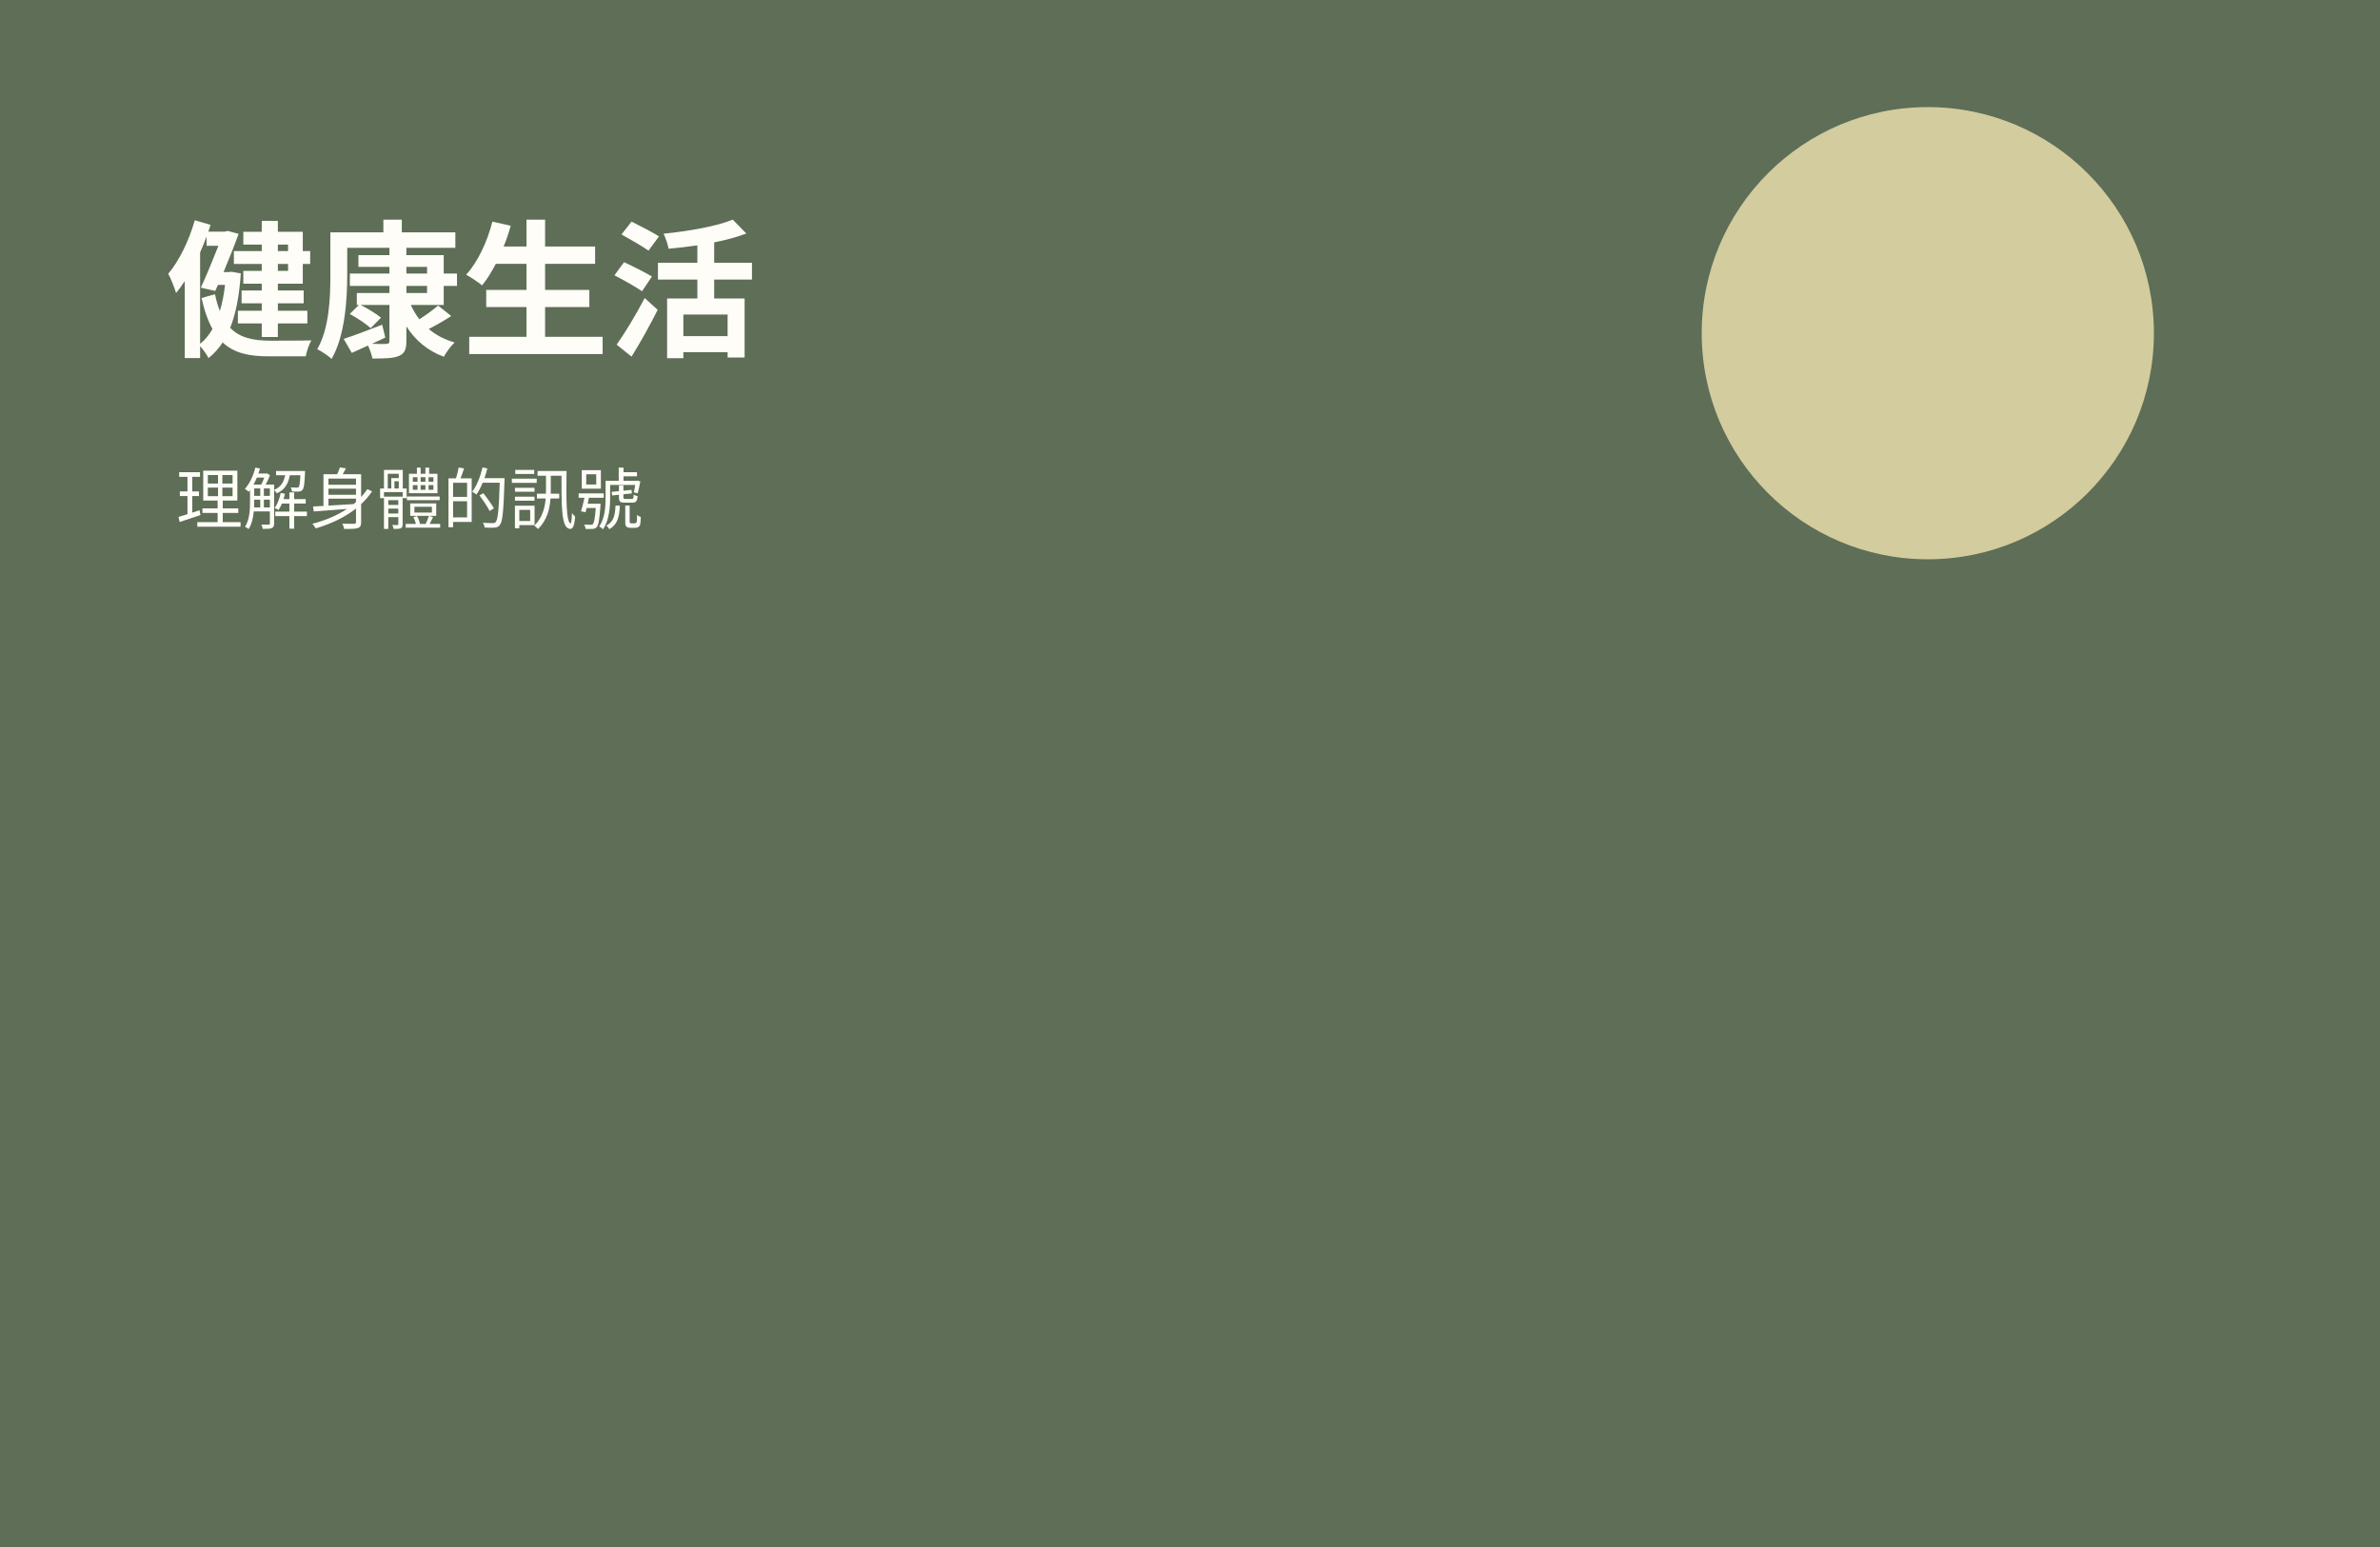
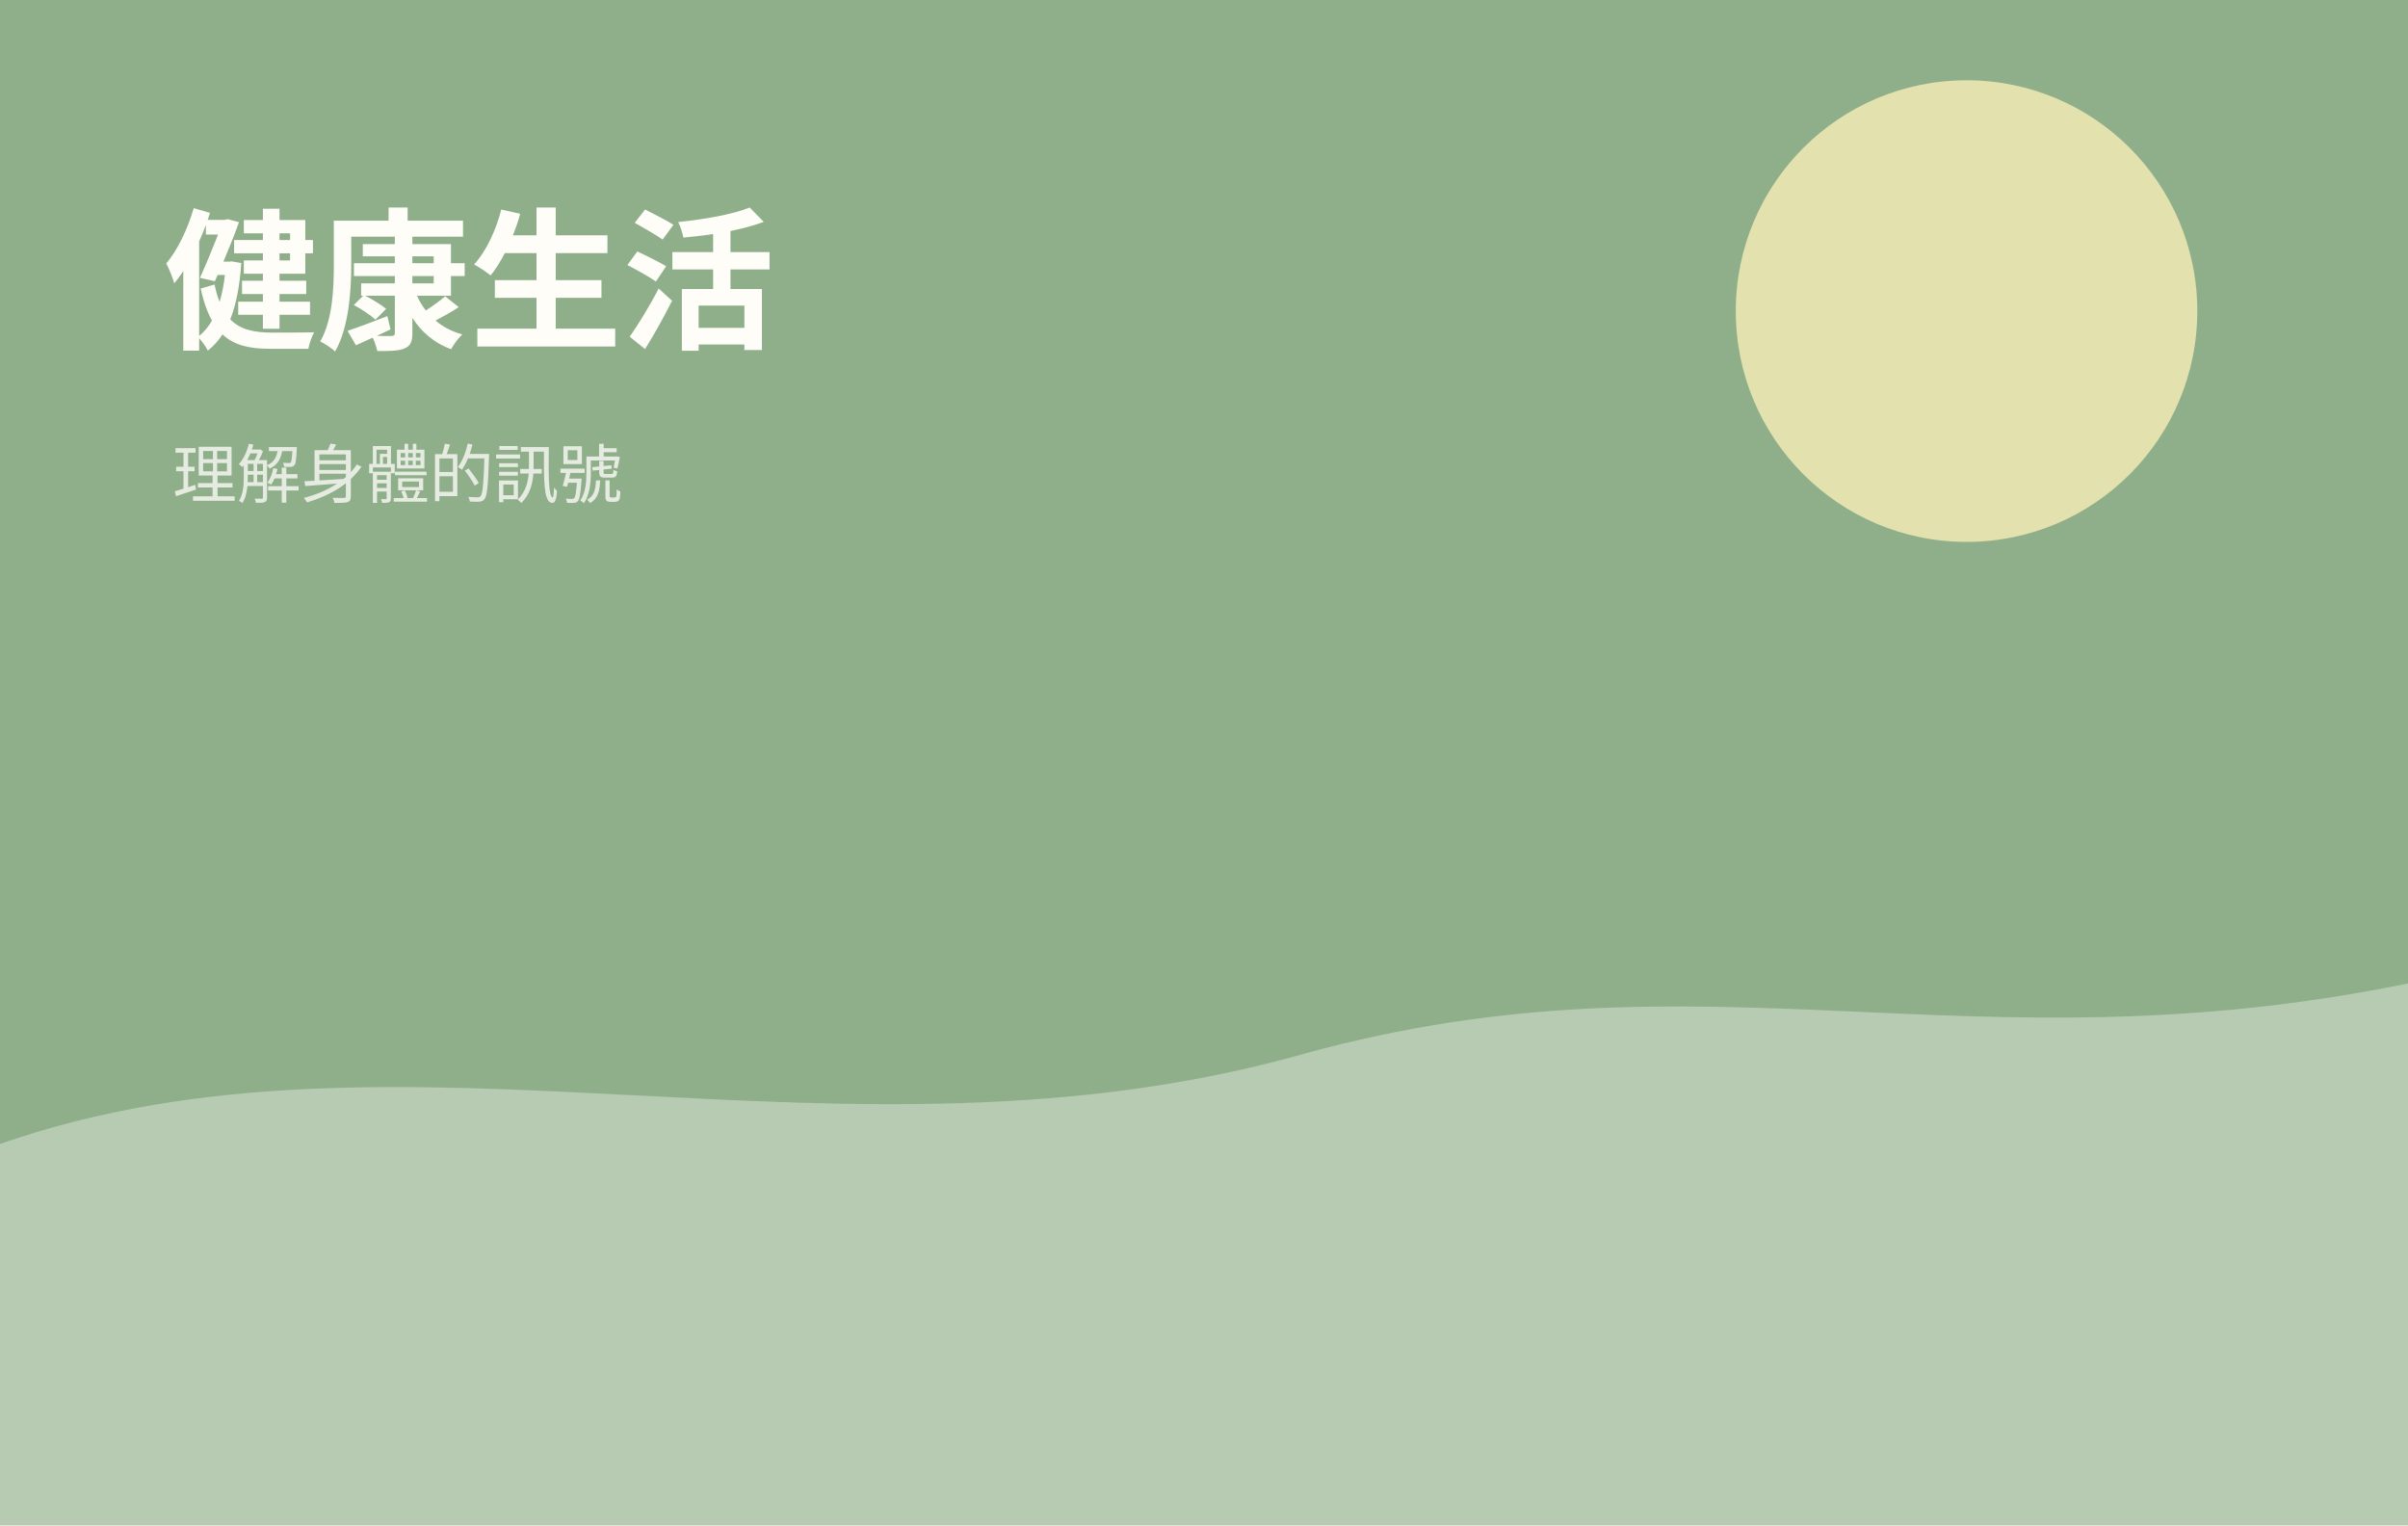
- <svg xmlns="http://www.w3.org/2000/svg" width="1000" height="650">
-   <rect width="1000" height="650" fill="#5E6E57" />
-   <circle cx="810" cy="140" r="95" fill="#FFF0BA" opacity=".72" />
-   <text x="70" y="145" font-family="Georgia" font-size="62" font-weight="700" fill="#FFFDF8">健康生活</text>
-   <text x="74" y="220" font-family="Arial" font-size="28" fill="#FFFDF8">理解身體的訊號</text>
+ <svg xmlns="http://www.w3.org/2000/svg" width="1200" height="760">
+   <rect width="1200" height="760" fill="#8FAF8B" />
+   <circle cx="980" cy="155" r="115" fill="#FFF1BA" opacity=".75" />
+   <path d="M0 570 C200 500 420 590 650 525 C850 470 980 535 1200 490 L1200 760 L0 760Z" fill="#FFFDF8" opacity=".36" />
+   <text x="82" y="168" font-family="Georgia, serif" font-size="76" font-weight="700" fill="#FFFDF8">健康生活</text>
+   <text x="86" y="248" font-family="Arial, sans-serif" font-size="32" fill="#FFFDF8" opacity=".78">理解身體的訊號</text>
</svg>
